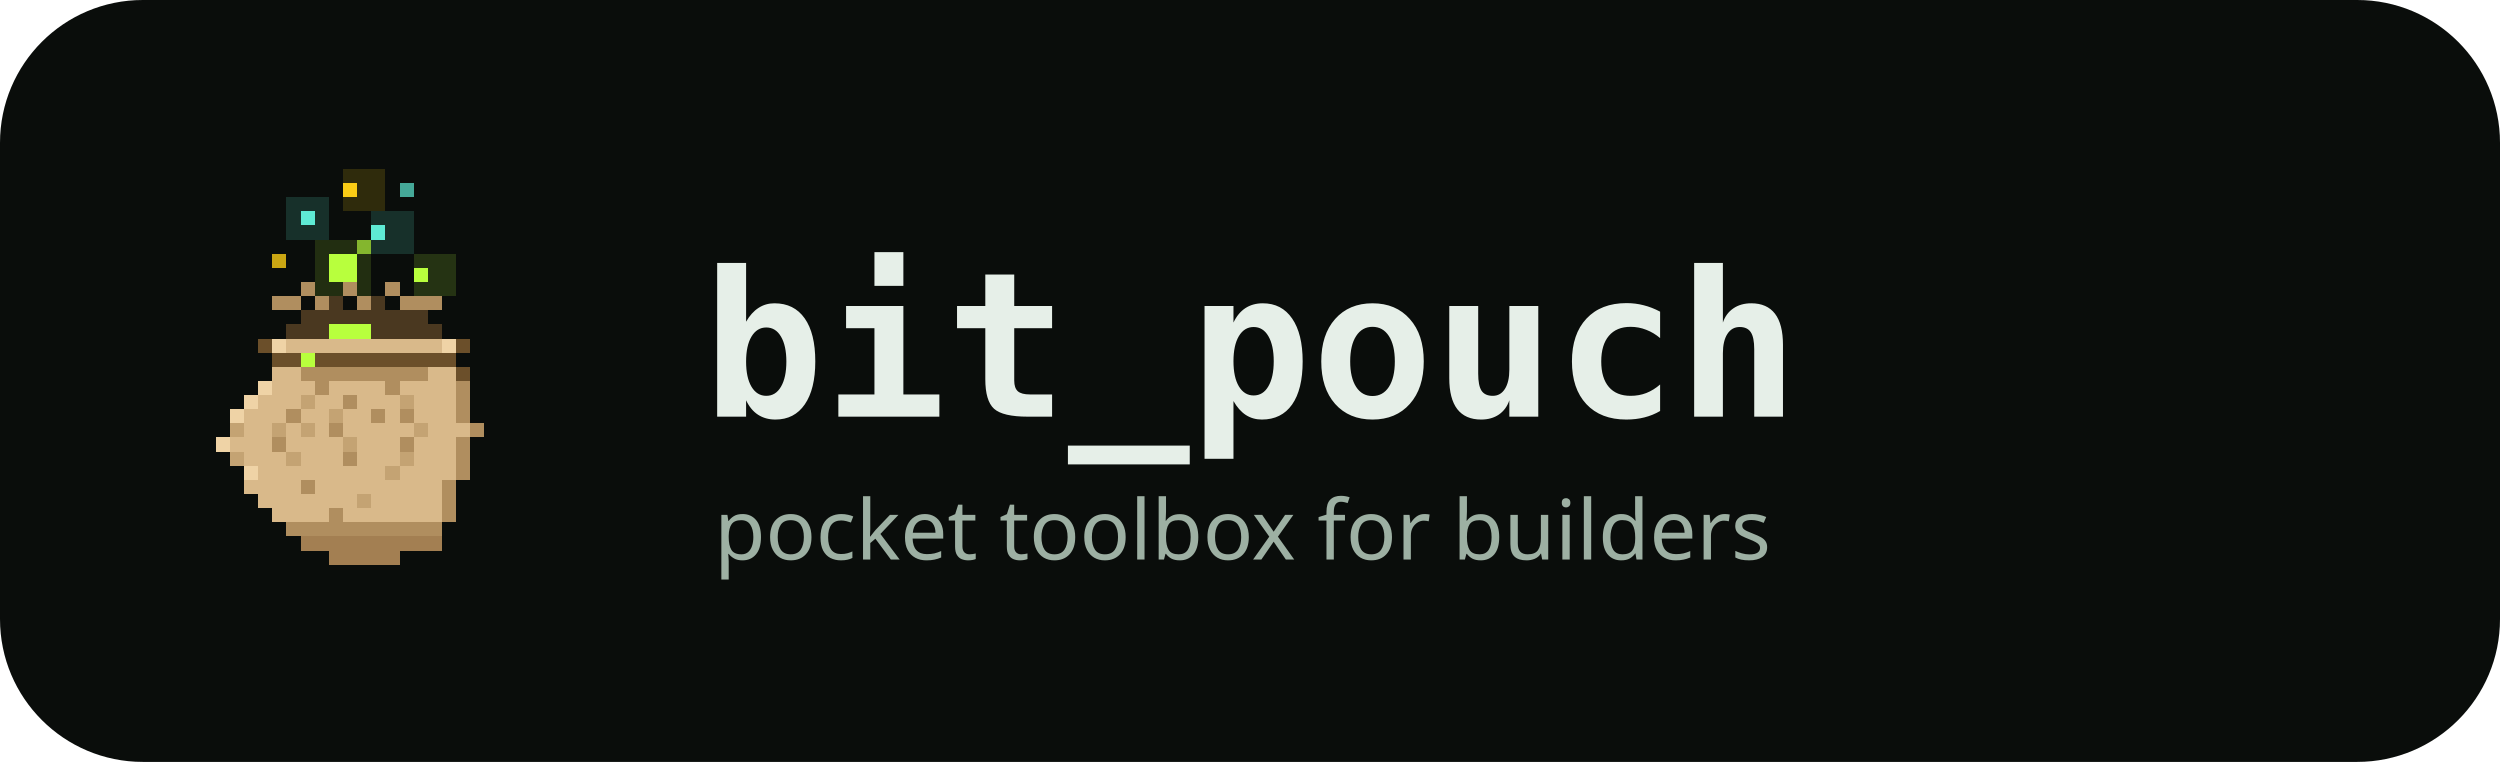
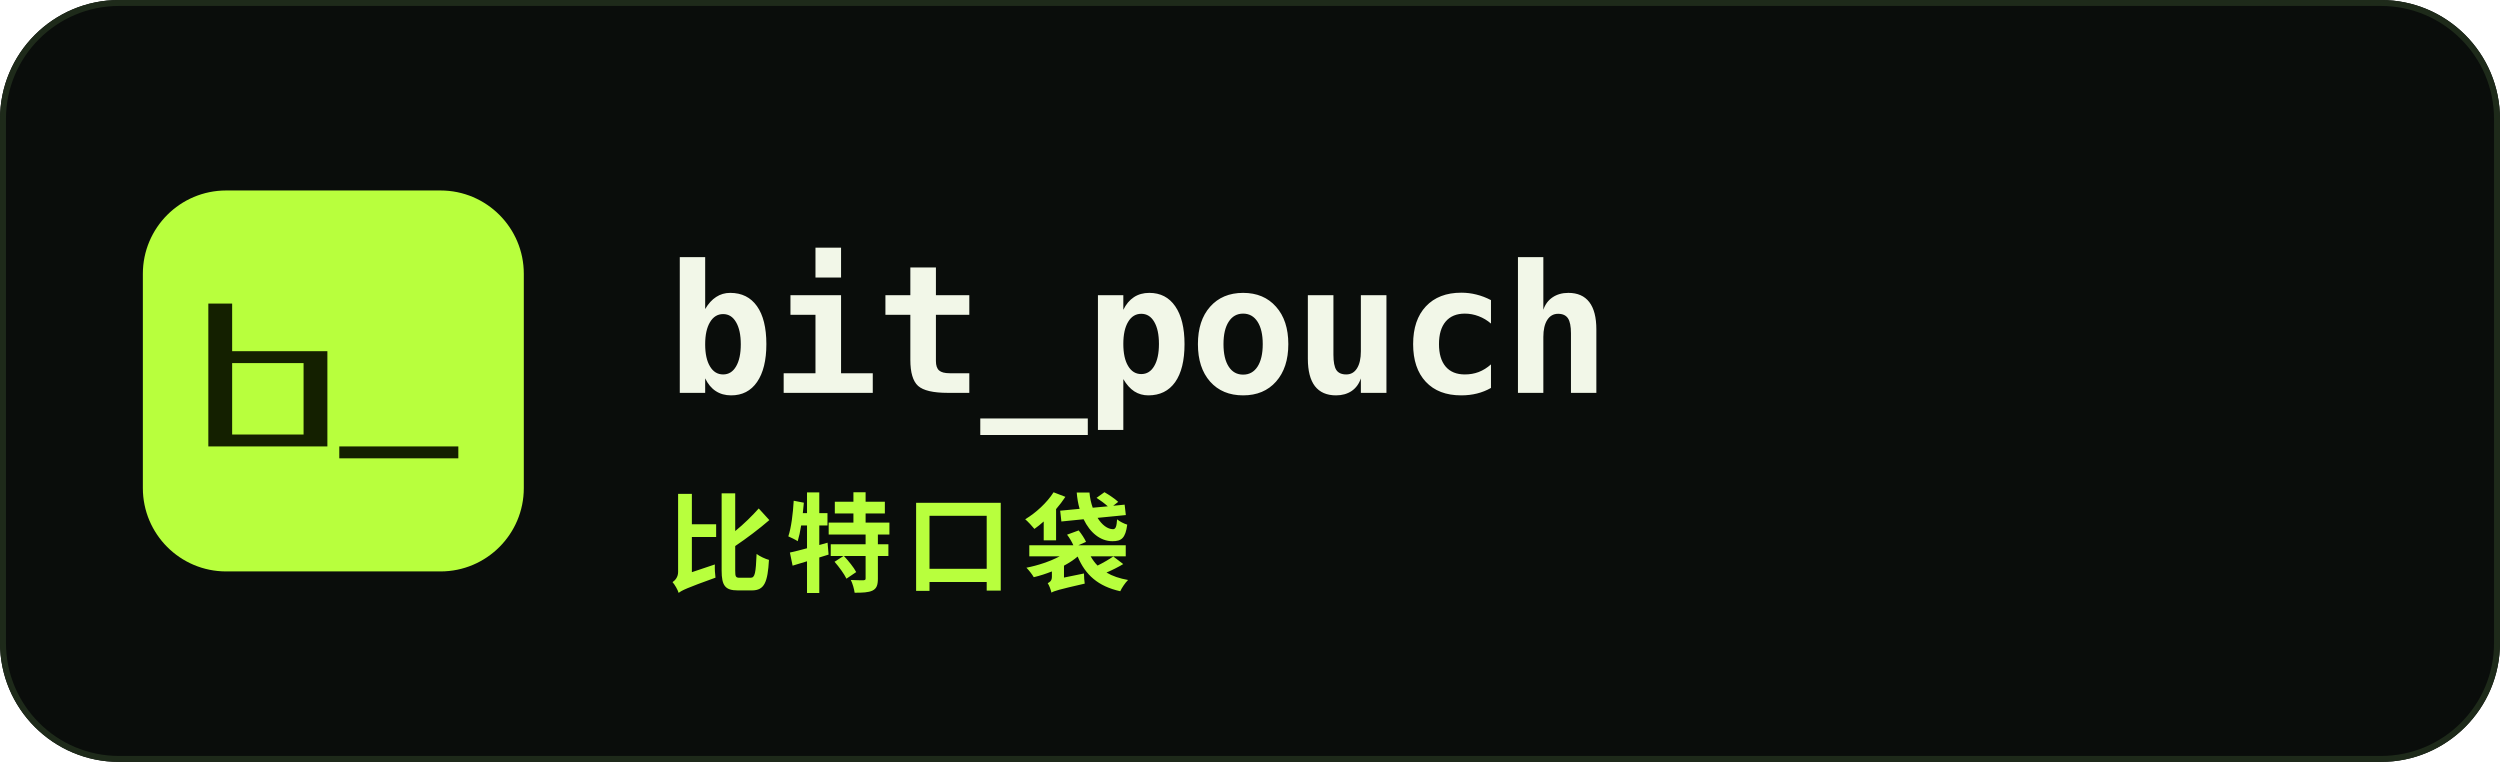
- <svg xmlns="http://www.w3.org/2000/svg" viewBox="0 0 420 128">
-   <rect width="420" height="128" rx="24" fill="#0a0d0b" />
-   <g shape-rendering="crispEdges" transform="translate(22 26) scale(2.375)">
-     <rect width="32" height="32" rx="7" fill="#0a0d0b" />
-     <rect x="13" y="6" width="4" height="4" fill="#b8ff3d" opacity=".14" />
-     <rect x="17" y="4" width="3" height="3" fill="#5eead4" opacity=".16" />
-     <rect x="11" y="3" width="3" height="3" fill="#5eead4" opacity=".16" />
-     <rect x="15" y="1" width="3" height="3" fill="#facc15" opacity=".16" />
-     <rect x="20" y="7" width="3" height="3" fill="#b8ff3d" opacity=".16" />
-     <rect x="10" y="10" width="2" height="1" fill="#b08e5f" />
-     <rect x="12" y="9" width="1" height="1" fill="#b08e5f" />
-     <rect x="13" y="10" width="1" height="1" fill="#b08e5f" />
-     <rect x="15" y="9" width="1" height="1" fill="#b08e5f" />
-     <rect x="16" y="10" width="1" height="1" fill="#b08e5f" />
-     <rect x="18" y="9" width="1" height="1" fill="#b08e5f" />
-     <rect x="19" y="10" width="1" height="1" fill="#b08e5f" />
-     <rect x="20" y="10" width="2" height="1" fill="#b08e5f" />
-     <rect x="14" y="10" width="1" height="1" fill="#4a3820" />
-     <rect x="17" y="10" width="1" height="1" fill="#4a3820" />
-     <rect x="12" y="11" width="9" height="1" fill="#4a3820" />
-     <rect x="11" y="12" width="11" height="1" fill="#4a3820" />
-     <rect x="14" y="12" width="3" height="1" fill="#b8ff3d" />
-     <rect x="10" y="13" width="13" height="1" fill="#d9b98a" />
-     <rect x="10" y="13" width="1" height="1" fill="#efd3a6" />
-     <rect x="22" y="13" width="1" height="1" fill="#efd3a6" />
-     <rect x="9" y="13" width="1" height="1" fill="#6b4f2a" />
-     <rect x="23" y="13" width="1" height="1" fill="#6b4f2a" />
-     <rect x="10" y="14" width="13" height="1" fill="#6b4f2a" />
-     <rect x="12" y="14" width="1" height="1" fill="#b8ff3d" />
-     <rect x="11" y="15" width="1" height="1" fill="#6b4f2a" />
-     <rect x="23" y="15" width="1" height="2" fill="#6b4f2a" />
-     <rect x="10" y="15" width="13" height="1" fill="#d9b98a" />
-     <rect x="9" y="16" width="15" height="1" fill="#d9b98a" />
-     <rect x="8" y="17" width="16" height="1" fill="#d9b98a" />
-     <rect x="7" y="18" width="17" height="1" fill="#d9b98a" />
-     <rect x="7" y="19" width="18" height="1" fill="#d9b98a" />
-     <rect x="6" y="20" width="18" height="1" fill="#d9b98a" />
-     <rect x="7" y="21" width="17" height="1" fill="#d9b98a" />
-     <rect x="8" y="22" width="16" height="1" fill="#d9b98a" />
-     <rect x="8" y="23" width="15" height="1" fill="#d9b98a" />
-     <rect x="9" y="24" width="14" height="1" fill="#d9b98a" />
-     <rect x="10" y="25" width="13" height="1" fill="#d9b98a" />
-     <rect x="11" y="26" width="11" height="1" fill="#d9b98a" />
-     <rect x="12" y="27" width="10" height="1" fill="#d9b98a" />
-     <rect x="14" y="28" width="5" height="1" fill="#d9b98a" />
-     <rect x="12" y="15" width="9" height="1" fill="#b08e5f" />
-     <rect x="23" y="16" width="1" height="3" fill="#b08e5f" />
-     <rect x="24" y="19" width="1" height="1" fill="#b08e5f" />
-     <rect x="23" y="20" width="1" height="3" fill="#b08e5f" />
-     <rect x="22" y="23" width="1" height="3" fill="#b08e5f" />
-     <rect x="11" y="26" width="11" height="1" fill="#b08e5f" />
-     <rect x="12" y="27" width="10" height="1" fill="#a37f52" />
-     <rect x="14" y="28" width="5" height="1" fill="#a37f52" />
-     <rect x="9" y="16" width="1" height="1" fill="#efd3a6" />
-     <rect x="8" y="17" width="1" height="1" fill="#efd3a6" />
-     <rect x="7" y="18" width="1" height="1" fill="#efd3a6" />
-     <rect x="7" y="19" width="1" height="1" fill="#c4a373" />
-     <rect x="6" y="20" width="1" height="1" fill="#efd3a6" />
-     <rect x="7" y="21" width="1" height="1" fill="#c4a373" />
-     <rect x="8" y="22" width="1" height="1" fill="#efd3a6" />
-     <rect x="13" y="16" width="1" height="1" fill="#b08e5f" />
-     <rect x="12" y="17" width="1" height="1" fill="#c4a373" />
-     <rect x="11" y="18" width="1" height="1" fill="#b08e5f" />
-     <rect x="10" y="19" width="1" height="1" fill="#c4a373" />
-     <rect x="10" y="20" width="1" height="1" fill="#b08e5f" />
-     <rect x="11" y="21" width="1" height="1" fill="#c4a373" />
-     <rect x="18" y="16" width="1" height="1" fill="#b08e5f" />
-     <rect x="19" y="17" width="1" height="1" fill="#c4a373" />
-     <rect x="19" y="18" width="1" height="1" fill="#b08e5f" />
-     <rect x="20" y="19" width="1" height="1" fill="#c4a373" />
-     <rect x="19" y="20" width="1" height="1" fill="#b08e5f" />
-     <rect x="19" y="21" width="1" height="1" fill="#c4a373" />
-     <rect x="15" y="17" width="1" height="1" fill="#b08e5f" />
-     <rect x="14" y="18" width="1" height="1" fill="#c4a373" />
-     <rect x="14" y="19" width="1" height="1" fill="#b08e5f" />
-     <rect x="15" y="20" width="1" height="1" fill="#c4a373" />
-     <rect x="15" y="21" width="1" height="1" fill="#b08e5f" />
-     <rect x="12" y="19" width="1" height="1" fill="#c4a373" />
-     <rect x="17" y="18" width="1" height="1" fill="#b08e5f" />
-     <rect x="18" y="22" width="1" height="1" fill="#c4a373" />
-     <rect x="12" y="23" width="1" height="1" fill="#b08e5f" />
-     <rect x="16" y="24" width="1" height="1" fill="#c4a373" />
-     <rect x="14" y="25" width="1" height="1" fill="#b08e5f" />
-     <rect x="14" y="7" width="2" height="2" fill="#b8ff3d" />
-     <rect x="17" y="5" width="1" height="1" fill="#5eead4" />
-     <rect x="12" y="4" width="1" height="1" fill="#5eead4" />
-     <rect x="15" y="2" width="1" height="1" fill="#facc15" />
-     <rect x="20" y="8" width="1" height="1" fill="#b8ff3d" />
-     <rect x="10" y="7" width="1" height="1" fill="#facc15" opacity=".8" />
-     <rect x="19" y="2" width="1" height="1" fill="#5eead4" opacity=".7" />
-     <rect x="16" y="6" width="1" height="1" fill="#b8ff3d" opacity=".65" />
+ <svg xmlns="http://www.w3.org/2000/svg" width="420" height="128" viewBox="0 0 420 128">
+   <rect width="420" height="128" rx="20" fill="#0a0d0b" />
+   <rect x="0.5" y="0.5" width="419" height="127" rx="19.5" fill="none" stroke="#1e2a1a" />
+   <rect x="24" y="32" width="64" height="64" rx="14" fill="#b8ff3d" />
+   <g fill="#142000" transform="translate(25 33) scale(2)">
+     <path d="M5 9H7V13H15V21H5Z M7 14H13V20H7Z M16 21H26V22H16Z" fill-rule="evenodd" />
  </g>
-   <text x="118" y="70" fill="#e6efe8" font-family="ui-monospace, Cascadia Code, Consolas, monospace" font-size="34" font-weight="700">bit_pouch</text>
-   <text x="120" y="94" fill="#9db0a3" font-family="system-ui, sans-serif" font-size="14">pocket toolbox for builders</text>
+   <text x="112" y="66" font-family="ui-monospace, 'Cascadia Code', Consolas, monospace" font-size="30" font-weight="700" fill="#f2f7e8" letter-spacing="-0.5">bit_pouch</text>
+   <text x="112" y="98" font-family="'Microsoft YaHei', 'PingFang SC', 'Noto Sans CJK SC', sans-serif" font-size="18" font-weight="600" fill="#b8ff3d" letter-spacing="2">比特口袋</text>
</svg>
